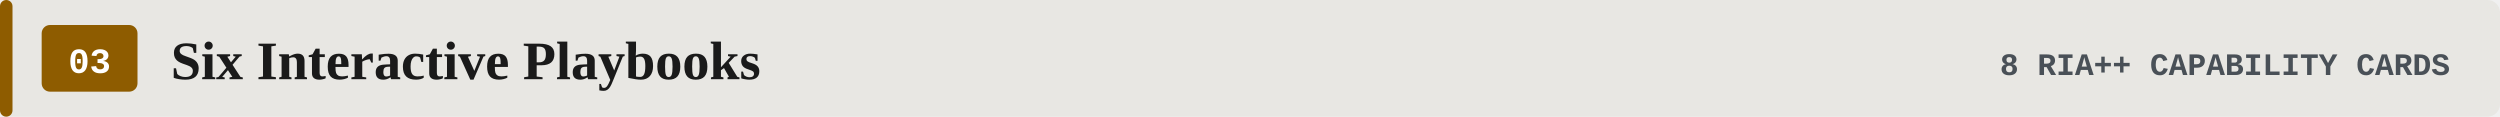
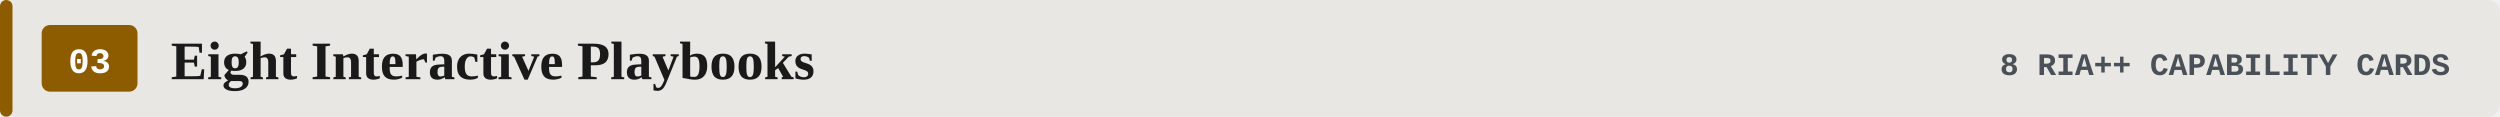
<svg xmlns="http://www.w3.org/2000/svg" viewBox="0 0 1200 56" width="100%" role="img" aria-labelledby="t">
  <rect width="1200" height="56" rx="6" fill="#e8e7e3" />
  <rect x="0" y="0" width="6" height="56" rx="3" fill="#8e5c00" />
  <rect x="20" y="12" width="46" height="32" rx="4" fill="#8e5c00" />
  <text x="43" y="35" fill="#ffffff" font-family="ui-monospace, SFMono-Regular, Menlo, Consolas, 'Liberation Mono', monospace" font-size="17" font-weight="700" text-anchor="middle">03</text>
-   <text x="82" y="38" fill="#1a1a1a" font-family="Georgia, 'Times New Roman', 'Songti SC', 'SimSun', serif" font-size="26" font-weight="700">Six Interactive Playbooks</text>
+   <text x="82" y="38" fill="#1a1a1a" font-family="Georgia, 'Times New Roman', 'Songti SC', 'SimSun', serif" font-size="26" font-weight="700">Eight Interactive Playbooks</text>
  <text x="1176" y="36" fill="#495057" font-family="ui-monospace, SFMono-Regular, Menlo, Consolas, 'Liberation Mono', monospace" font-size="15" font-weight="600" text-anchor="end">8 RIA++ CAPABILITY CARDS</text>
</svg>
